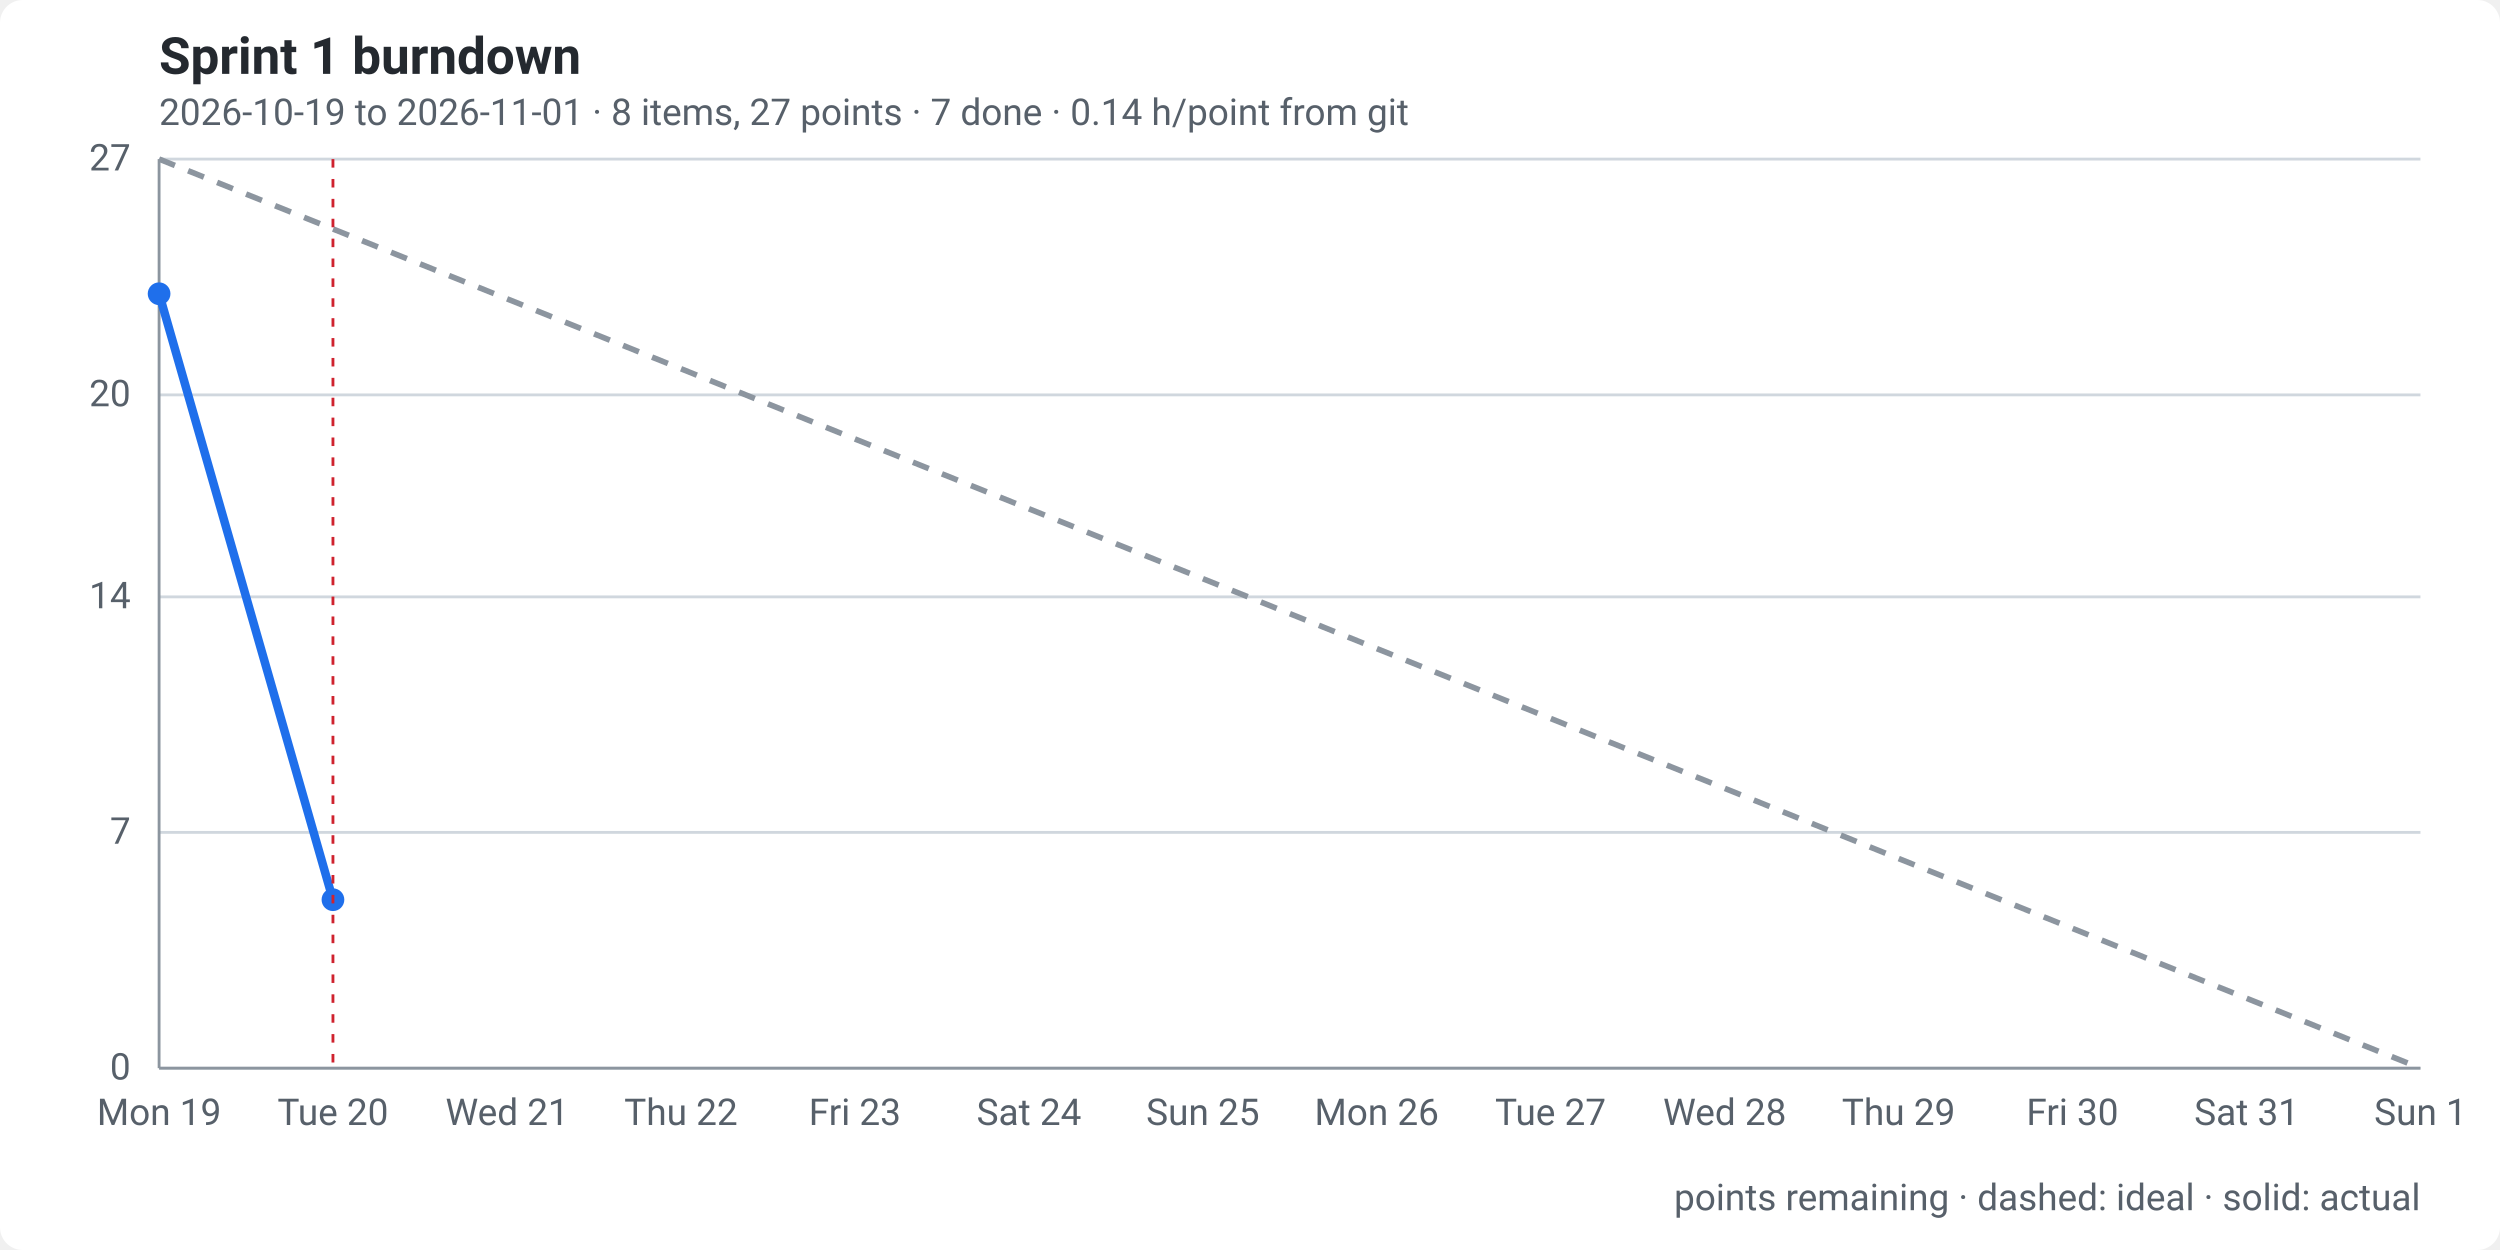
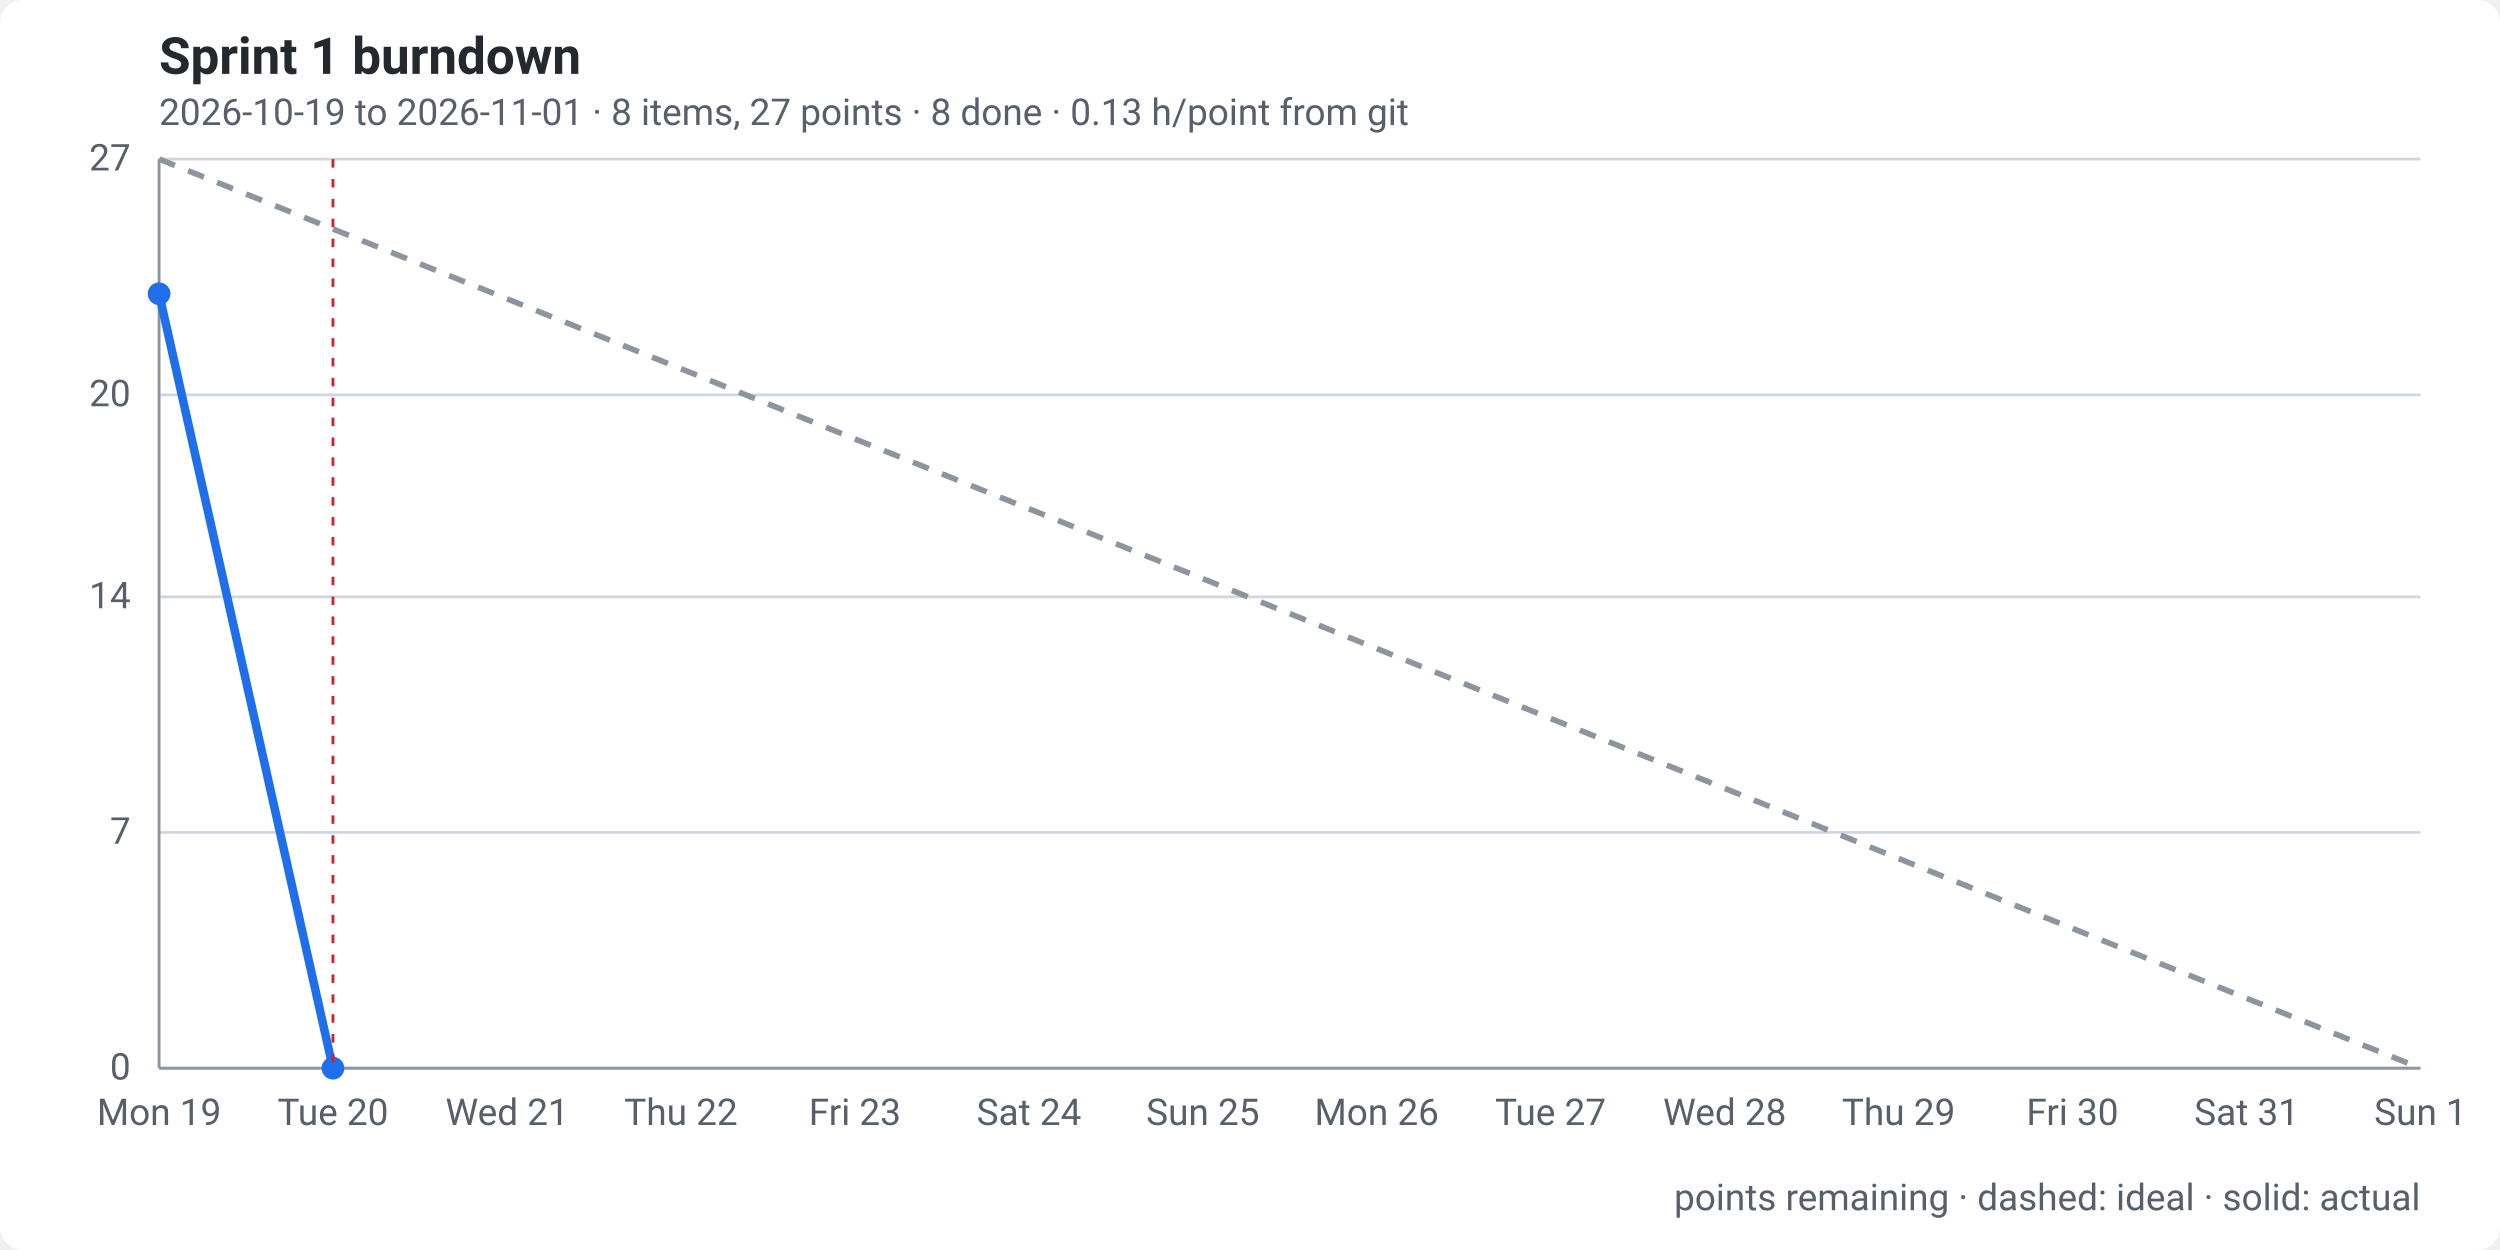
<svg xmlns="http://www.w3.org/2000/svg" width="880" height="440" viewBox="0 0 880 440" role="img" aria-labelledby="t d">
  <style>
    .bg { fill: #ffffff; }
    text { font: 13px -apple-system, "Segoe UI", Roboto, Helvetica, Arial, sans-serif; fill: #57606a; }
    .title { font-size: 18px; font-weight: 600; fill: #24292f; }
    .grid { stroke: #d0d7de; stroke-width: 1; }
    .axis { stroke: #8c959f; stroke-width: 1; }
    .ideal { fill: none; stroke: #8c959f; stroke-width: 2; stroke-dasharray: 6 5; }
    .actual { fill: none; stroke: #1f6feb; stroke-width: 3; stroke-linejoin: round; stroke-linecap: round; }
    .dot { fill: #1f6feb; }
    .today { stroke: #cf222e; stroke-width: 1; stroke-dasharray: 3 4; }
    @media (prefers-color-scheme: dark) {
      .bg { fill: #0d1117; } text { fill: #8b949e; } .title { fill: #e6edf3; } .grid { stroke: #30363d; } .axis { stroke: #484f58; }
      .ideal { stroke: #6e7681; } .actual { stroke: #58a6ff; } .dot { fill: #58a6ff; } .today { stroke: #f85149; }
    }
  </style>
  <rect class="bg" width="880" height="440" rx="8" />
  <text class="title" x="56" y="26">Sprint 1 burndown</text>
-   <text x="56" y="44">2026-10-19 to 2026-11-01 · 8 items, 27 points · 7 done · 0.14 h/point from git</text>
+   <text x="56" y="44">2026-10-19 to 2026-11-01 · 8 items, 27 points · 8 done · 0.13 h/point from git</text>
  <line class="grid" x1="56" x2="852" y1="376.0" y2="376.0" />
  <text x="46" y="380.0" text-anchor="end">0</text>
  <line class="grid" x1="56" x2="852" y1="293.0" y2="293.0" />
  <text x="46" y="297.0" text-anchor="end">7</text>
  <line class="grid" x1="56" x2="852" y1="210.1" y2="210.1" />
  <text x="46" y="214.1" text-anchor="end">14</text>
  <line class="grid" x1="56" x2="852" y1="139.0" y2="139.0" />
  <text x="46" y="143.0" text-anchor="end">20</text>
  <line class="grid" x1="56" x2="852" y1="56.0" y2="56.0" />
  <text x="46" y="60.0" text-anchor="end">27</text>
  <line class="axis" x1="56" x2="56" y1="56" y2="376" />
  <line class="axis" x1="56" x2="852" y1="376" y2="376" />
  <text x="56.0" y="396" text-anchor="middle">Mon 19</text>
  <text x="117.2" y="396" text-anchor="middle">Tue 20</text>
  <text x="178.5" y="396" text-anchor="middle">Wed 21</text>
  <text x="239.7" y="396" text-anchor="middle">Thu 22</text>
  <text x="300.9" y="396" text-anchor="middle">Fri 23</text>
  <text x="362.2" y="396" text-anchor="middle">Sat 24</text>
  <text x="423.4" y="396" text-anchor="middle">Sun 25</text>
  <text x="484.6" y="396" text-anchor="middle">Mon 26</text>
  <text x="545.8" y="396" text-anchor="middle">Tue 27</text>
  <text x="607.1" y="396" text-anchor="middle">Wed 28</text>
  <text x="668.3" y="396" text-anchor="middle">Thu 29</text>
  <text x="729.5" y="396" text-anchor="middle">Fri 30</text>
  <text x="790.8" y="396" text-anchor="middle">Sat 31</text>
  <text x="852.0" y="396" text-anchor="middle">Sun 1</text>
  <path class="ideal" d="M56.0,56.0 L117.2,80.6 L178.5,105.2 L239.7,129.8 L300.9,154.5 L362.2,179.1 L423.4,203.7 L484.6,228.3 L545.8,252.9 L607.1,277.5 L668.3,302.2 L729.5,326.8 L790.8,351.4 L852.0,376.0" />
-   <path class="actual" d="M56.0,103.4 L117.2,316.7" />
+   <path class="actual" d="M56.0,103.4 L117.2,376.0" />
  <circle class="dot" cx="56.0" cy="103.4" r="4" />
-   <circle class="dot" cx="117.2" cy="316.7" r="4" />
+   <circle class="dot" cx="117.2" cy="376.0" r="4" />
  <line class="today" x1="117.2" x2="117.2" y1="56" y2="376" />
  <text x="852" y="426" text-anchor="end">points remaining · dashed: ideal · solid: actual</text>
</svg>
